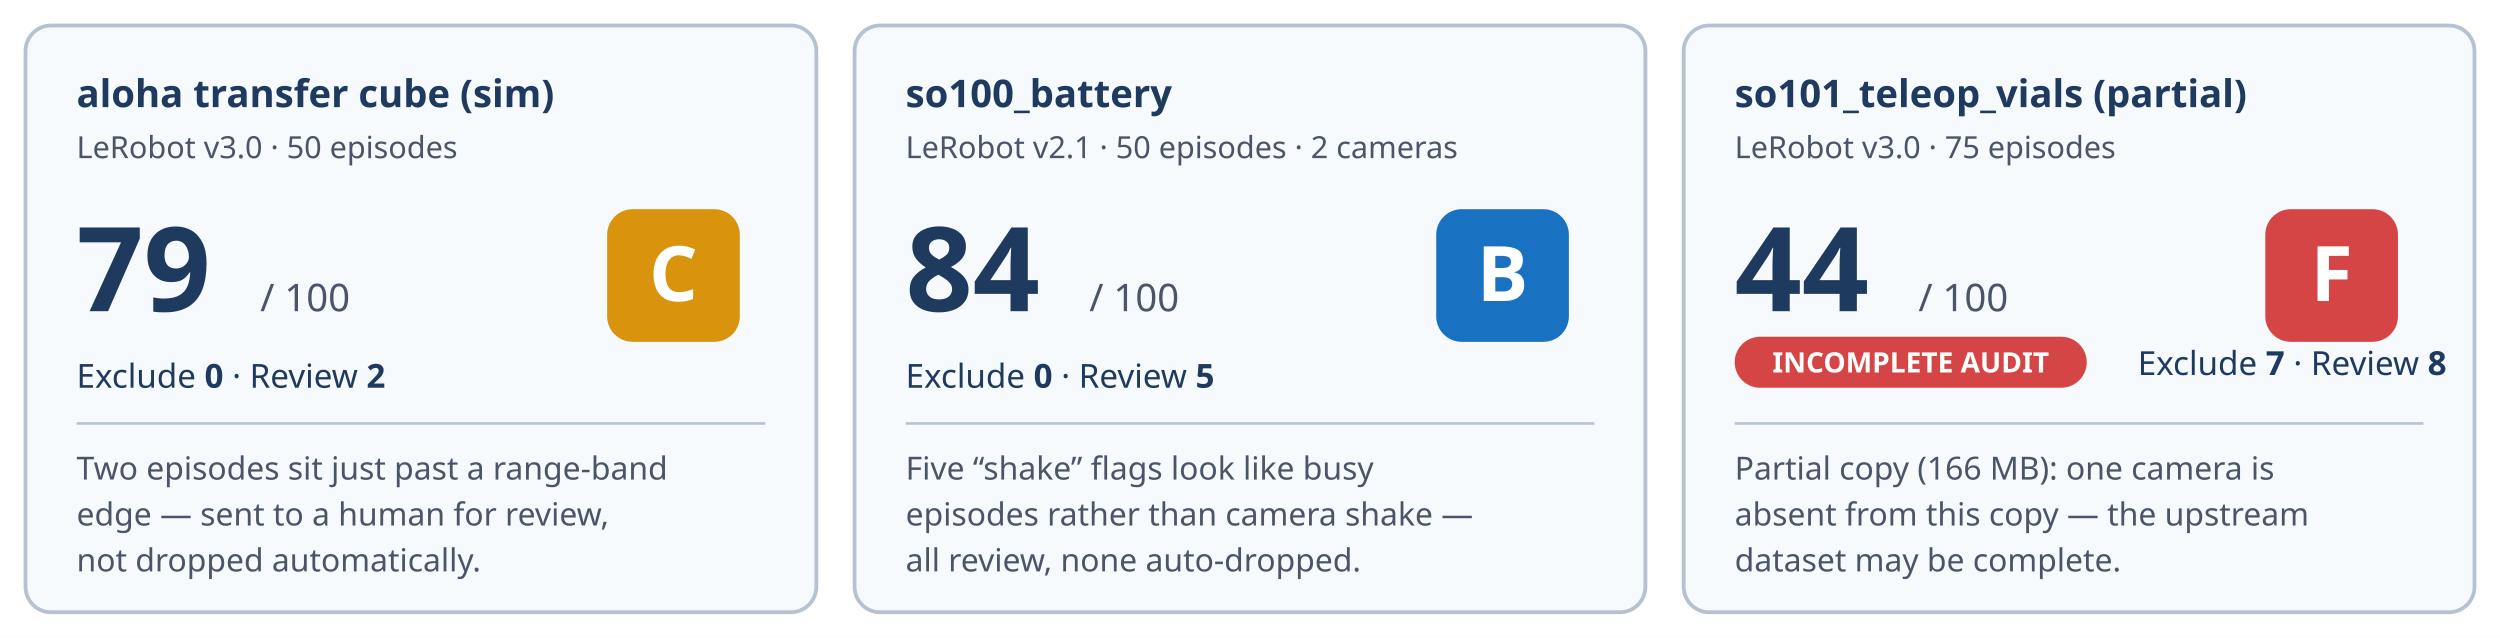
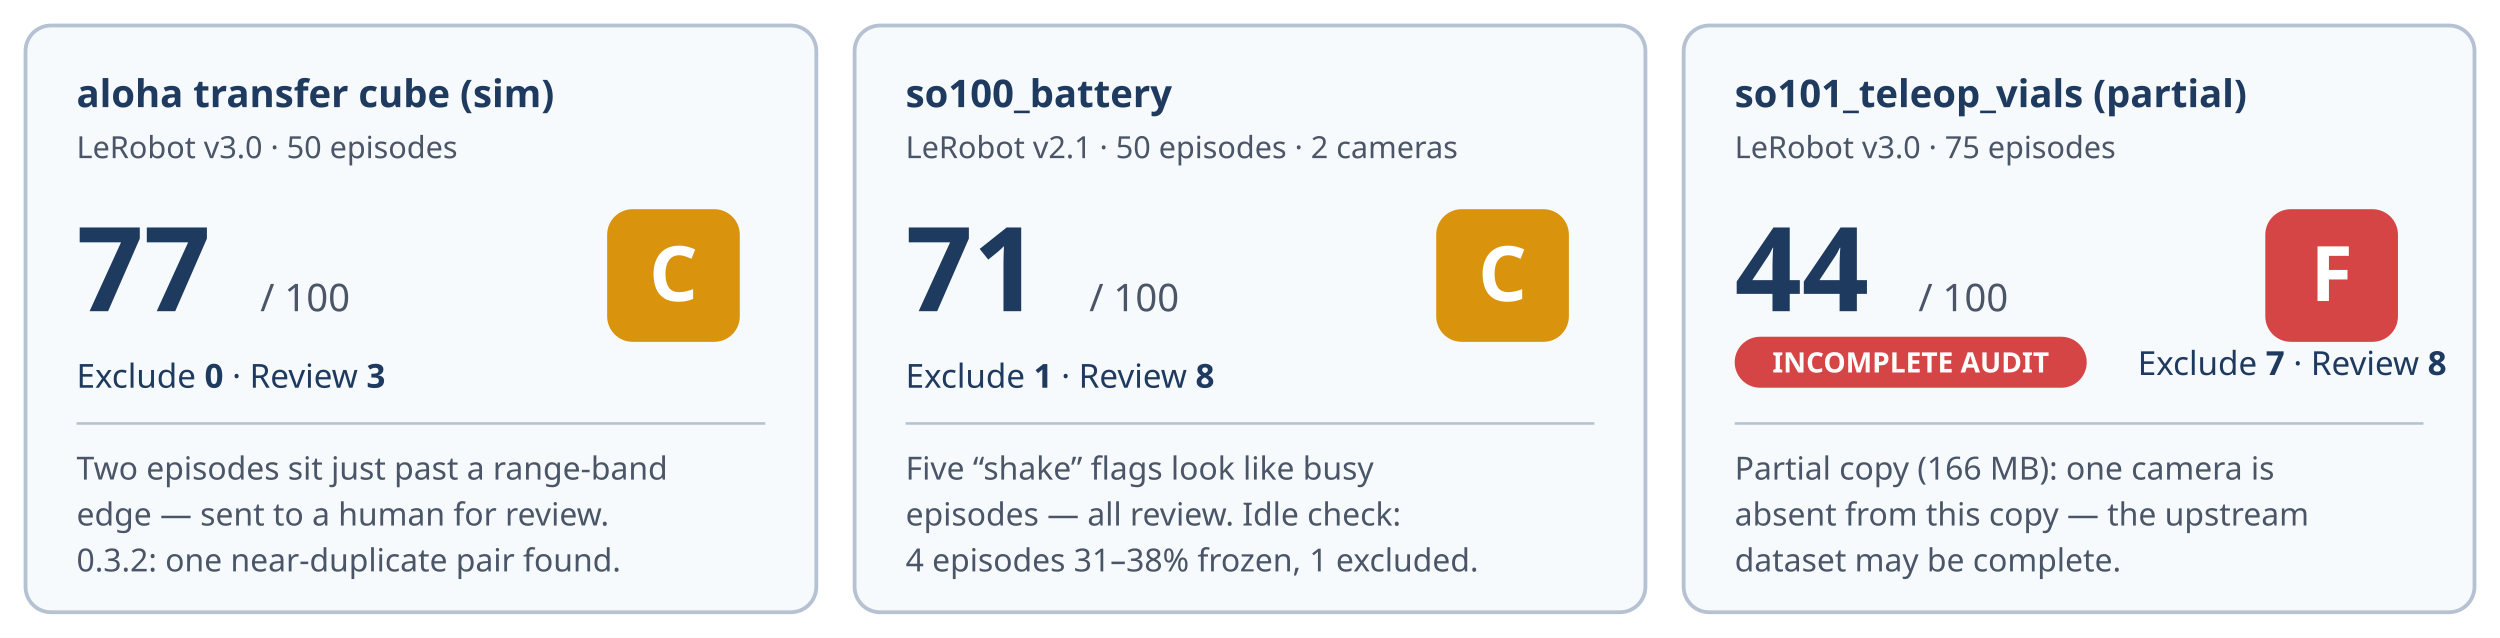
<svg xmlns="http://www.w3.org/2000/svg" width="980" height="250" viewBox="0 0 980 250" font-family="sans-serif">
  <rect x="0" y="0" width="980" height="250" fill="#ffffff" />
  <rect x="10" y="10" width="310" height="230" rx="10" fill="#f7fafc" stroke="#b6c2d2" stroke-width="1.5" />
  <text x="30" y="42" font-size="15" font-weight="bold" fill="#1f3a5f">aloha transfer cube (sim)</text>
  <text x="30" y="62" font-size="12" fill="#4a5568">LeRobot v3.0 · 50 episodes</text>
-   <text x="30" y="122" font-size="46" font-weight="bold" fill="#1f3a5f">79</text>
+   <text x="30" y="122" font-size="46" font-weight="bold" fill="#1f3a5f">77</text>
  <text x="102" y="122" font-size="15" fill="#4a5568">/ 100</text>
  <rect x="238" y="82" width="52" height="52" rx="10" fill="#d9930d" />
  <text x="264" y="118" text-anchor="middle" font-size="30" font-weight="bold" fill="#ffffff">C</text>
-   <text x="30" y="152" font-size="13" fill="#1f3a5f">Exclude <tspan font-weight="bold">0</tspan> · Review <tspan font-weight="bold">2</tspan>
+   <text x="30" y="152" font-size="13" fill="#1f3a5f">Exclude <tspan font-weight="bold">0</tspan> · Review <tspan font-weight="bold">3</tspan>
  </text>
  <line x1="30" y1="166" x2="300" y2="166" stroke="#b6c2d2" />
  <text x="30" y="188" font-size="12.5" fill="#4a5568">Two episodes sit just past a range-band</text>
-   <text x="30" y="206" font-size="12.5" fill="#4a5568">edge — sent to a human for review,</text>
-   <text x="30" y="224" font-size="12.5" fill="#4a5568">not dropped automatically.</text>
+   <text x="30" y="206" font-size="12.5" fill="#4a5568">edge — sent to a human for review.</text>
+   <text x="30" y="224" font-size="12.5" fill="#4a5568">0.3.2: one near-duplicate pair found.</text>
  <rect x="335" y="10" width="310" height="230" rx="10" fill="#f7fafc" stroke="#b6c2d2" stroke-width="1.5" />
  <text x="355" y="42" font-size="15" font-weight="bold" fill="#1f3a5f">so100_battery</text>
  <text x="355" y="62" font-size="12" fill="#4a5568">LeRobot v2.1 · 50 episodes · 2 cameras</text>
-   <text x="355" y="122" font-size="46" font-weight="bold" fill="#1f3a5f">84</text>
+   <text x="355" y="122" font-size="46" font-weight="bold" fill="#1f3a5f">71</text>
  <text x="427" y="122" font-size="15" fill="#4a5568">/ 100</text>
-   <rect x="563" y="82" width="52" height="52" rx="10" fill="#1971c2" />
-   <text x="589" y="118" text-anchor="middle" font-size="30" font-weight="bold" fill="#ffffff">B</text>
-   <text x="355" y="152" font-size="13" fill="#1f3a5f">Exclude <tspan font-weight="bold">0</tspan> · Review <tspan font-weight="bold">5</tspan>
+   <rect x="563" y="82" width="52" height="52" rx="10" fill="#d9930d" />
+   <text x="589" y="118" text-anchor="middle" font-size="30" font-weight="bold" fill="#ffffff">C</text>
+   <text x="355" y="152" font-size="13" fill="#1f3a5f">Exclude <tspan font-weight="bold">1</tspan> · Review <tspan font-weight="bold">8</tspan>
  </text>
  <line x1="355" y1="166" x2="625" y2="166" stroke="#b6c2d2" />
  <text x="355" y="188" font-size="12.5" fill="#4a5568">Five “shake” flags look like busy</text>
-   <text x="355" y="206" font-size="12.5" fill="#4a5568">episodes rather than camera shake —</text>
-   <text x="355" y="224" font-size="12.5" fill="#4a5568">all review, none auto-dropped.</text>
+   <text x="355" y="206" font-size="12.5" fill="#4a5568">episodes — all review. Idle check:</text>
+   <text x="355" y="224" font-size="12.5" fill="#4a5568">4 episodes 31–38% frozen, 1 excluded.</text>
  <rect x="660" y="10" width="310" height="230" rx="10" fill="#f7fafc" stroke="#b6c2d2" stroke-width="1.5" />
  <text x="680" y="42" font-size="15" font-weight="bold" fill="#1f3a5f">so101_teleop_vials (partial)</text>
  <text x="680" y="62" font-size="12" fill="#4a5568">LeRobot v3.0 · 75 episodes</text>
  <text x="680" y="122" font-size="46" font-weight="bold" fill="#1f3a5f">44</text>
  <text x="752" y="122" font-size="15" fill="#4a5568">/ 100</text>
  <rect x="888" y="82" width="52" height="52" rx="10" fill="#d64545" />
  <text x="914" y="118" text-anchor="middle" font-size="30" font-weight="bold" fill="#ffffff">F</text>
  <rect x="680" y="132" width="138" height="20" rx="10" fill="#d64545" />
  <text x="749" y="146" text-anchor="middle" font-size="11" font-weight="bold" fill="#ffffff">INCOMPLETE AUDIT</text>
  <text x="838" y="147" font-size="13" fill="#1f3a5f">Exclude <tspan font-weight="bold">7</tspan> · Review <tspan font-weight="bold">8</tspan>
  </text>
  <line x1="680" y1="166" x2="950" y2="166" stroke="#b6c2d2" />
  <text x="680" y="188" font-size="12.5" fill="#4a5568">Partial copy (166 MB): one camera is</text>
  <text x="680" y="206" font-size="12.5" fill="#4a5568">absent from this copy — the upstream</text>
  <text x="680" y="224" font-size="12.5" fill="#4a5568">dataset may be complete.</text>
</svg>
